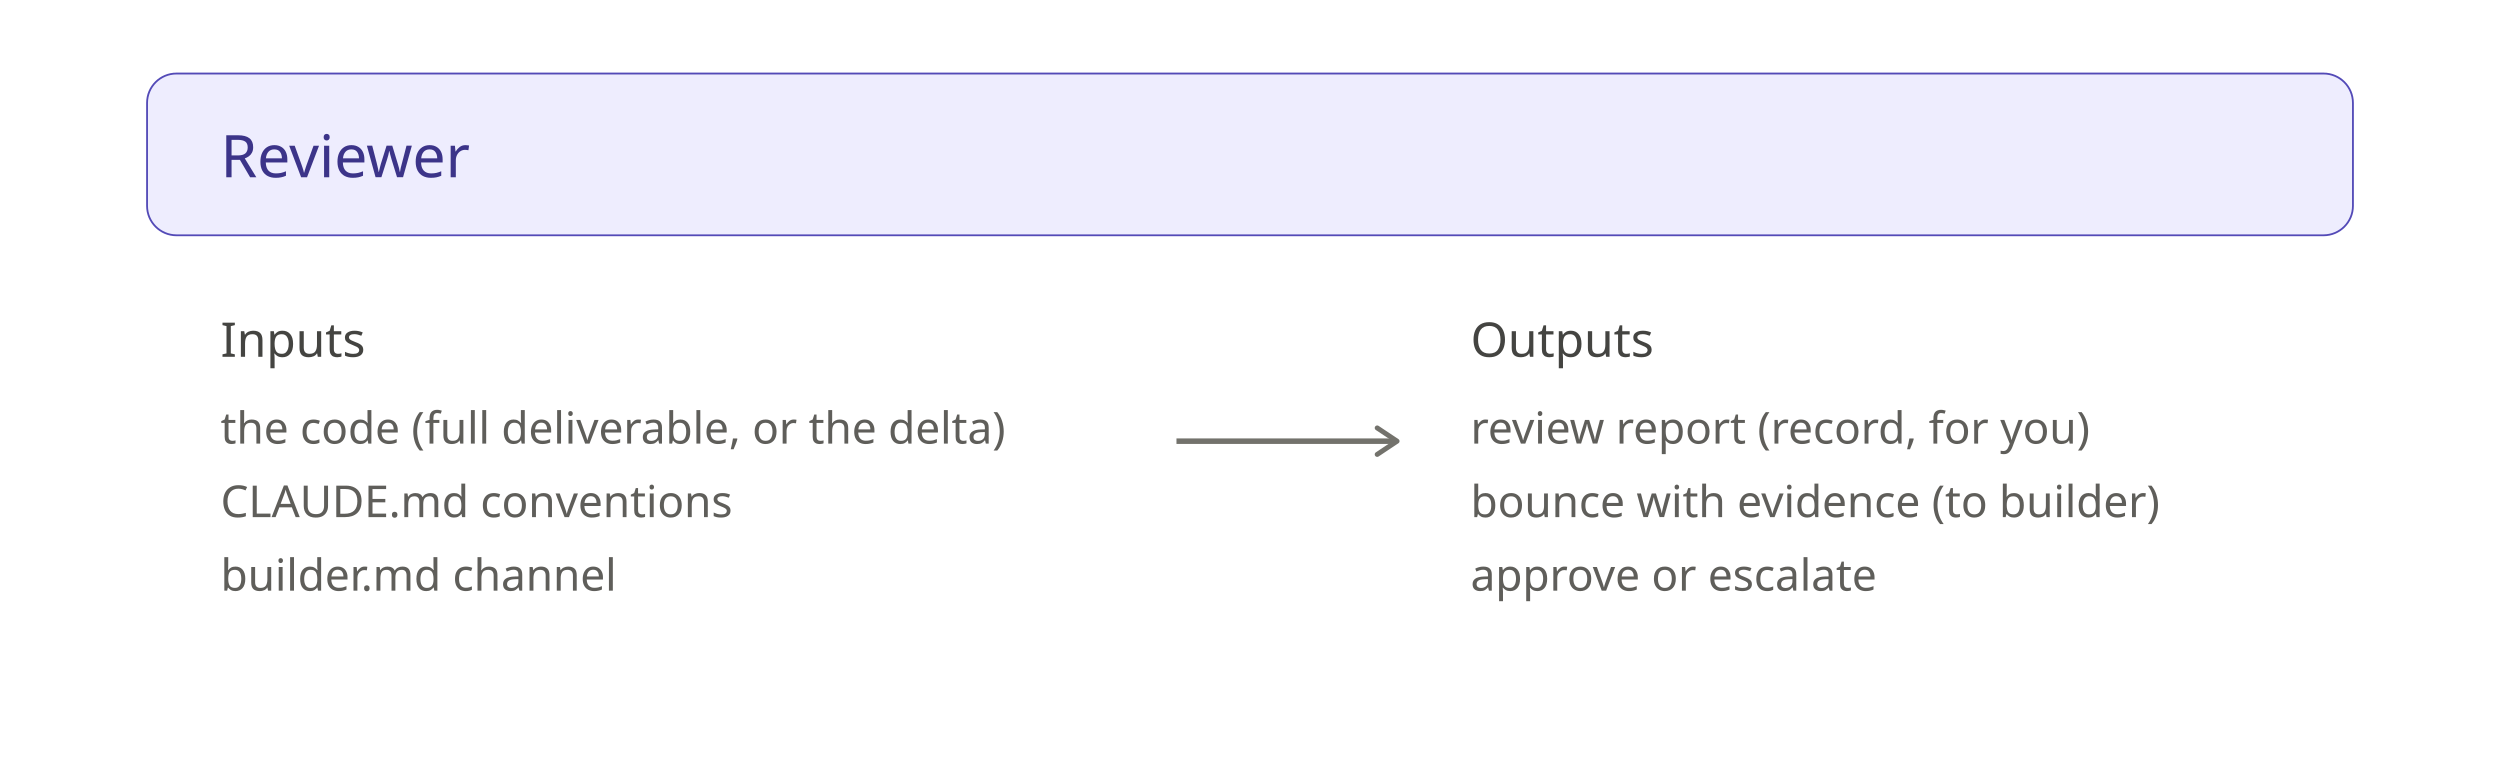
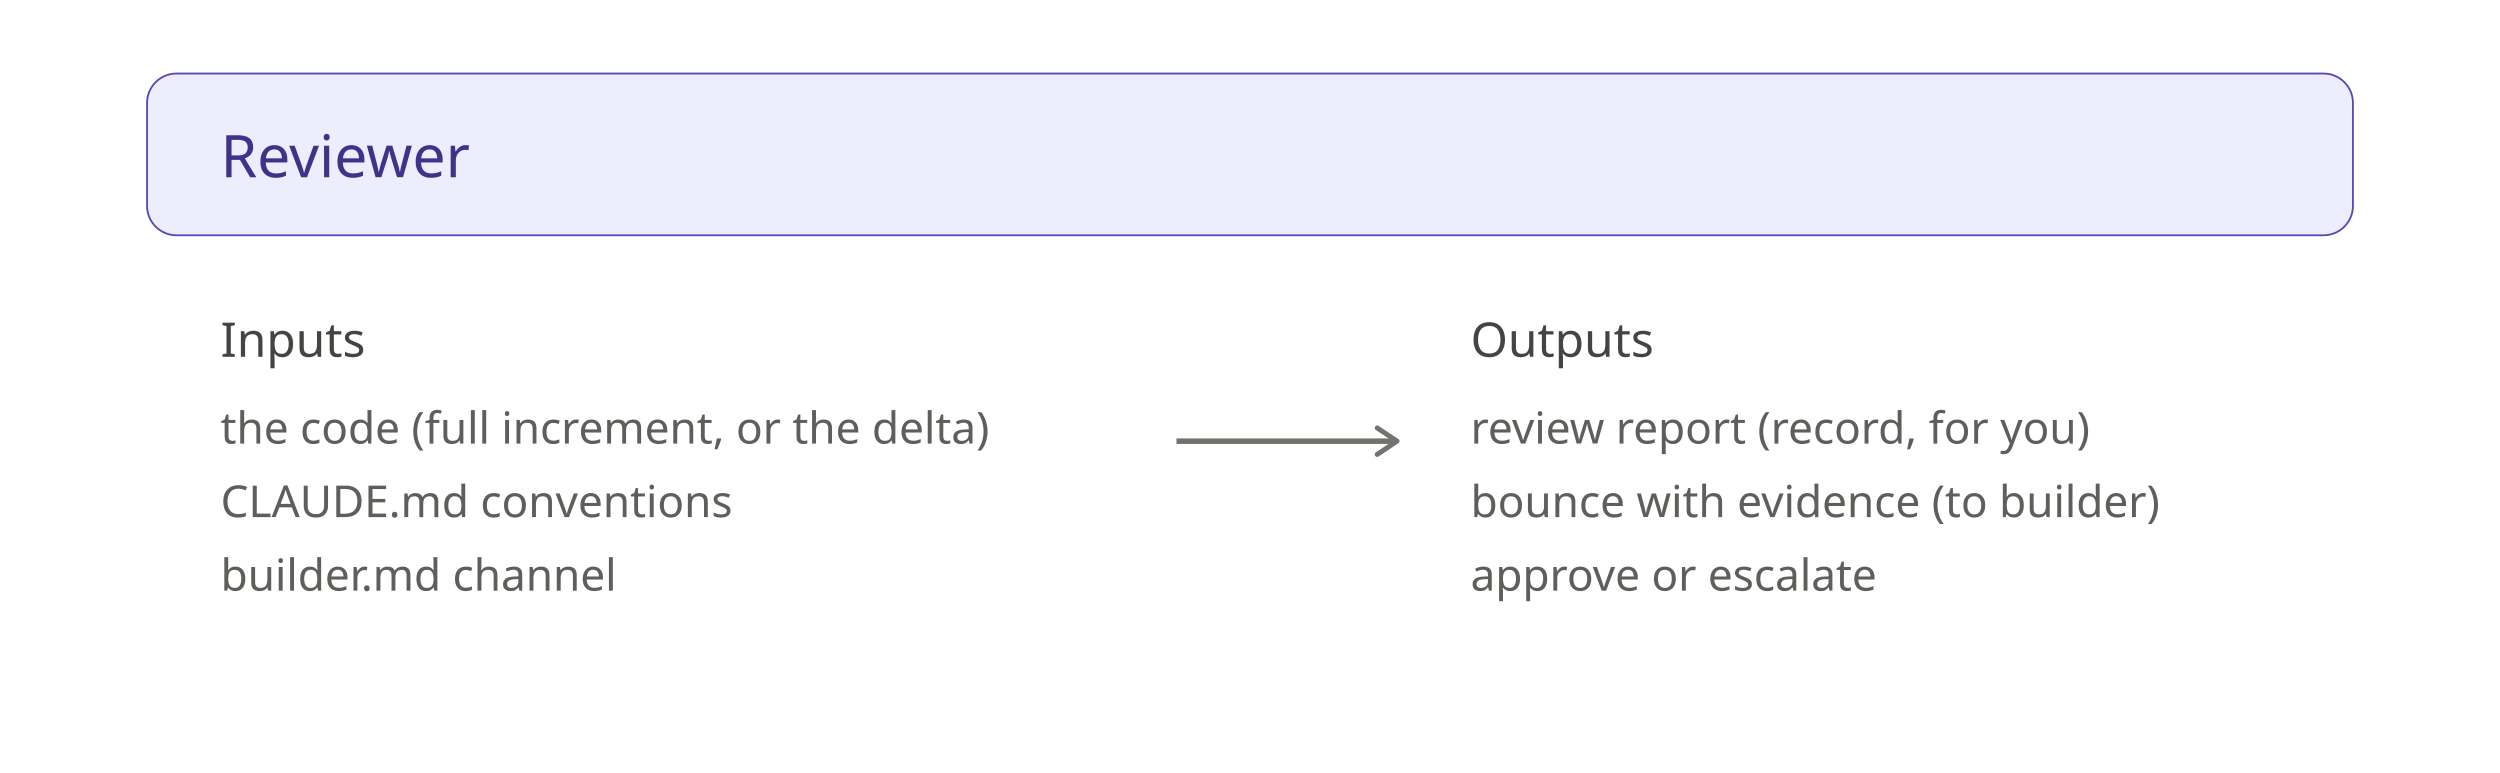
<svg xmlns="http://www.w3.org/2000/svg" width="680" viewBox="0 0 680 210" role="img" font-family="sans-serif">
  <defs>
    <marker id="a" viewBox="0 0 10 10" refX="8" refY="5" markerWidth="6" markerHeight="6" orient="auto">
      <path d="M2 1L8 5L2 9" fill="none" stroke="context-stroke" stroke-width="1.5" stroke-linecap="round" stroke-linejoin="round" />
    </marker>
  </defs>
  <rect x="40" y="20" width="600" height="44" rx="8" fill="#EEEDFE" stroke="#534AB7" stroke-width="0.5" />
  <text x="60" y="42" dominant-baseline="central" fill="#3C3489" font-size="16" font-weight="500">Reviewer</text>
  <text x="60" y="92" dominant-baseline="central" fill="#444441" font-size="13" font-weight="500">Inputs</text>
-   <text x="60" y="116" dominant-baseline="central" fill="#5F5E5A" font-size="12">the code (full deliverable, or the delta)</text>
+   <text x="60" y="116" dominant-baseline="central" fill="#5F5E5A" font-size="12">the code (full increment, or the delta)</text>
  <text x="60" y="136" dominant-baseline="central" fill="#5F5E5A" font-size="12">CLAUDE.md conventions</text>
  <text x="60" y="156" dominant-baseline="central" fill="#5F5E5A" font-size="12">builder.md channel</text>
  <line x1="320" y1="120" x2="380" y2="120" stroke="#73726c" stroke-width="1.5" marker-end="url(#a)" />
  <text x="400" y="92" dominant-baseline="central" fill="#444441" font-size="13" font-weight="500">Outputs</text>
  <text x="400" y="116" dominant-baseline="central" fill="#5F5E5A" font-size="12">review report (record, for you)</text>
  <text x="400" y="136" dominant-baseline="central" fill="#5F5E5A" font-size="12">bounce with evidence (to builder)</text>
  <text x="400" y="156" dominant-baseline="central" fill="#5F5E5A" font-size="12">approve or escalate</text>
</svg>
